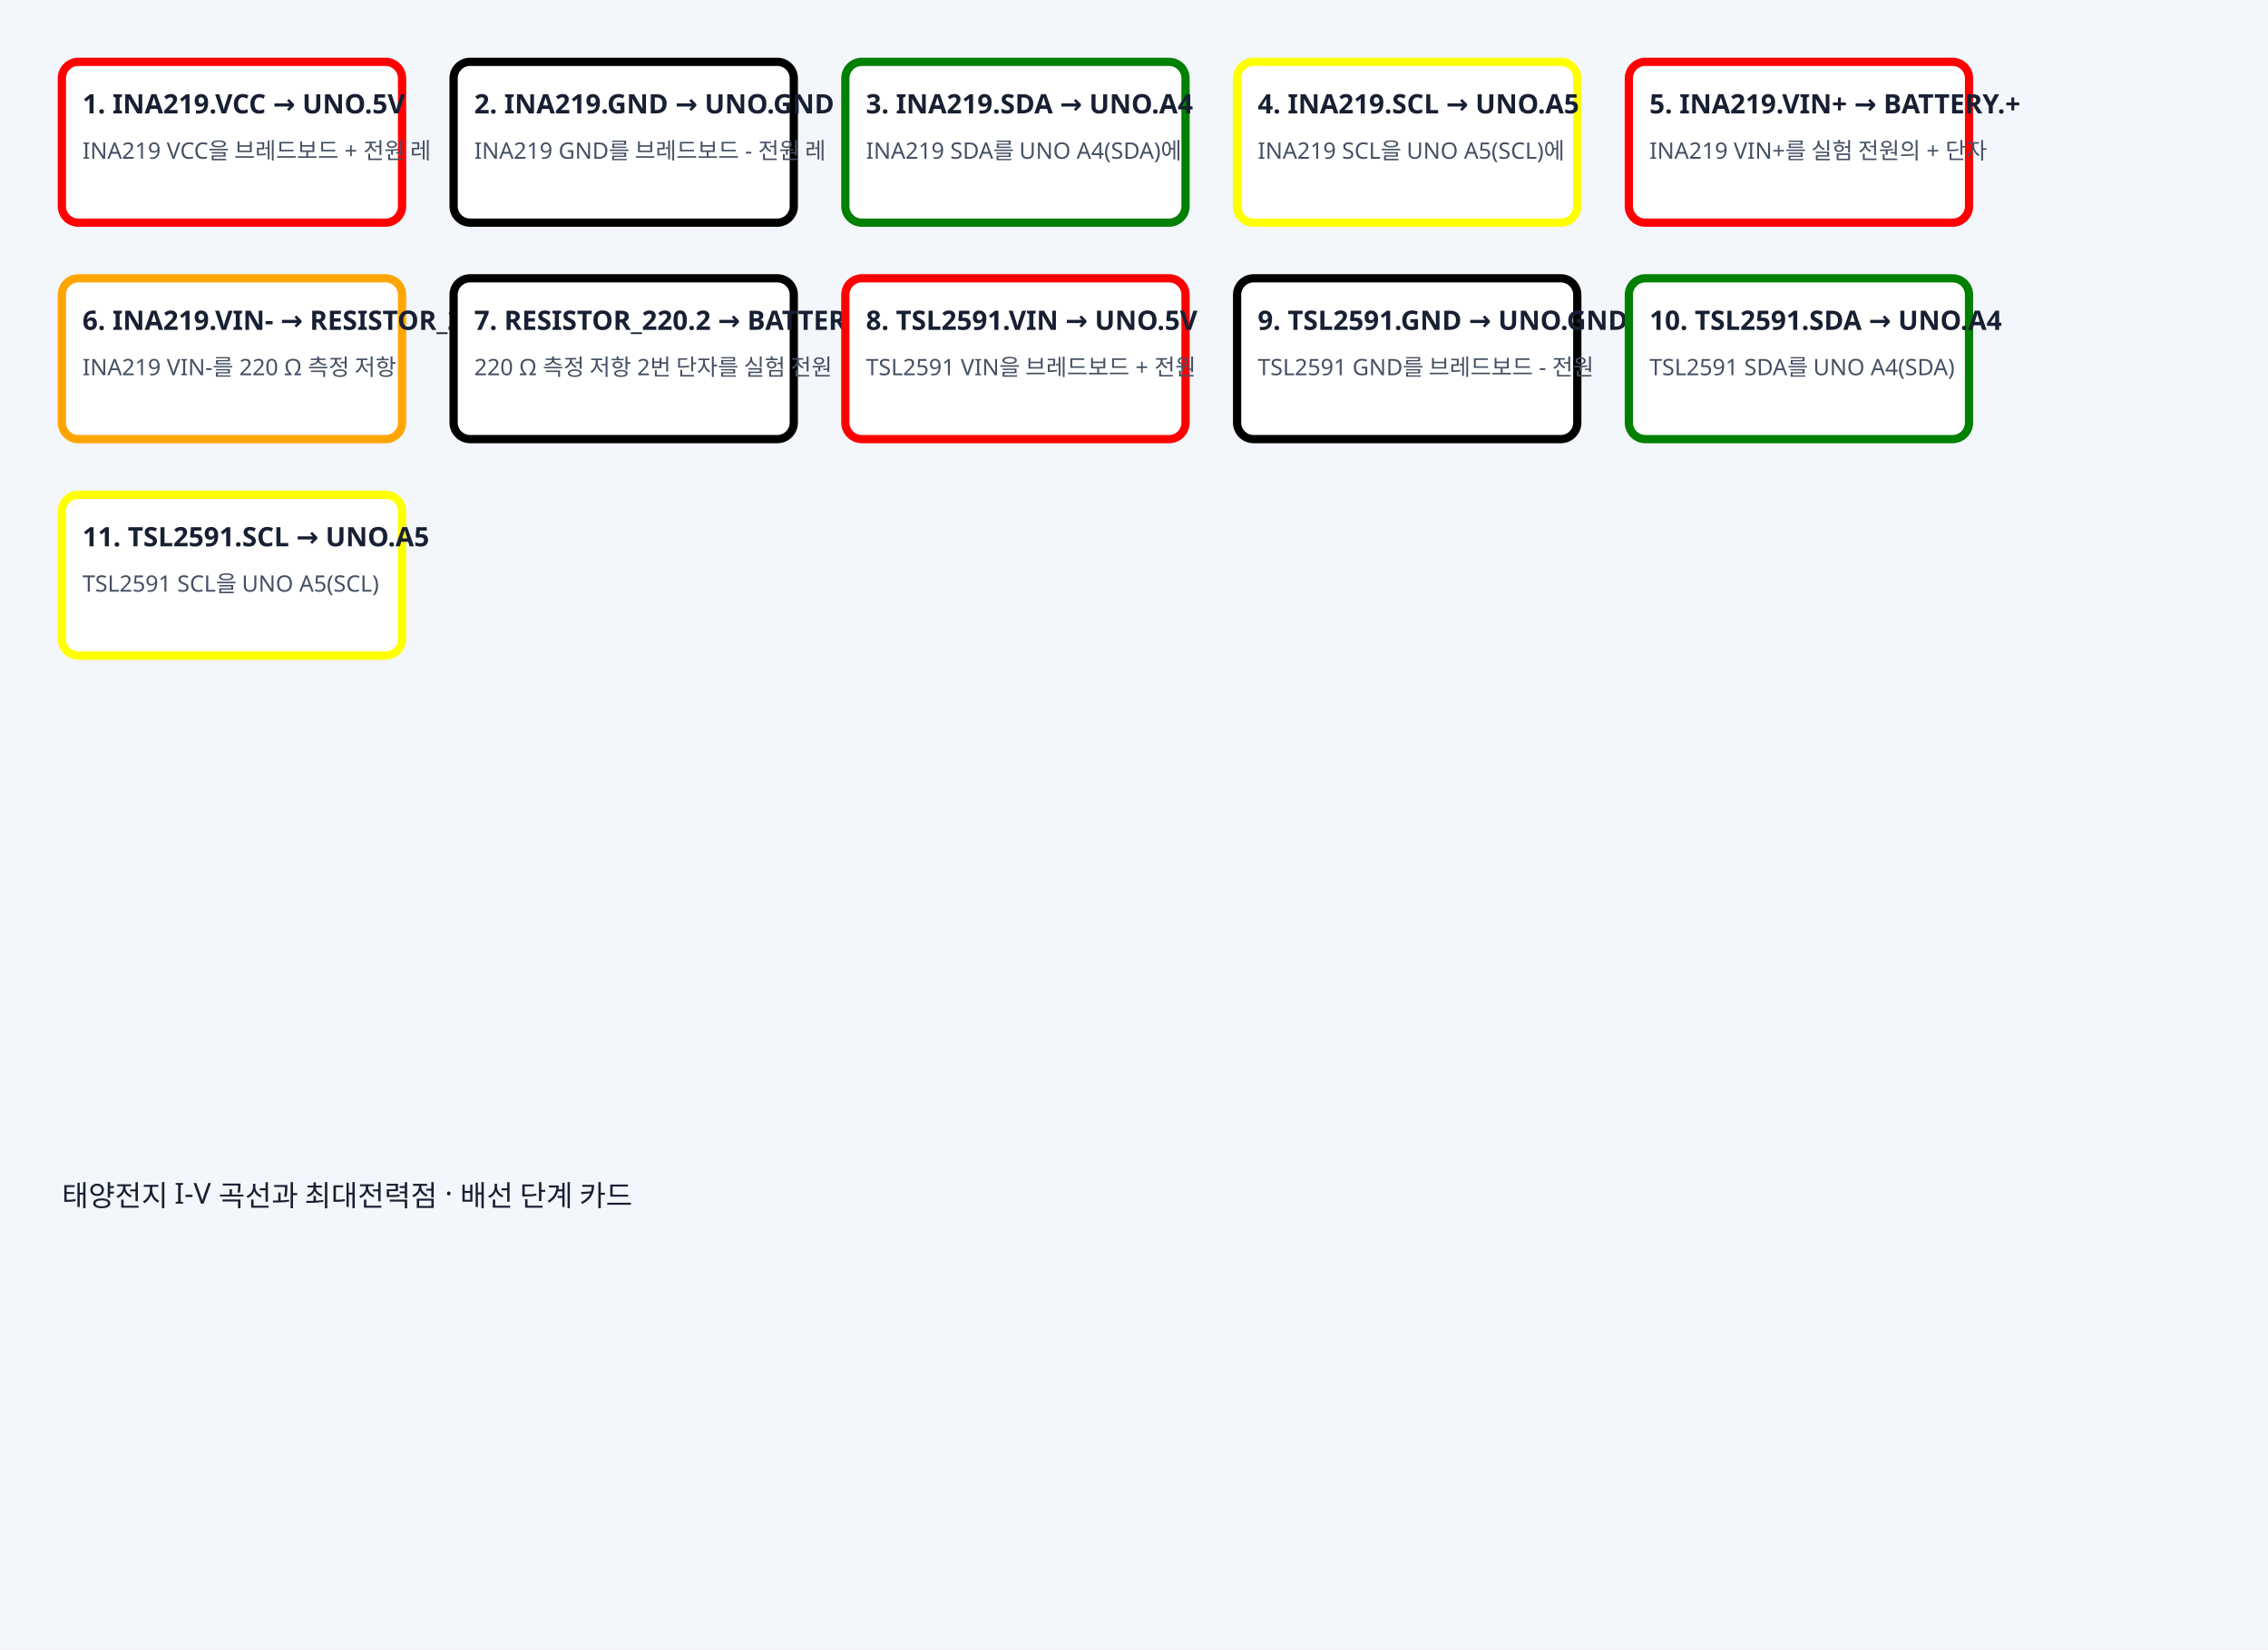
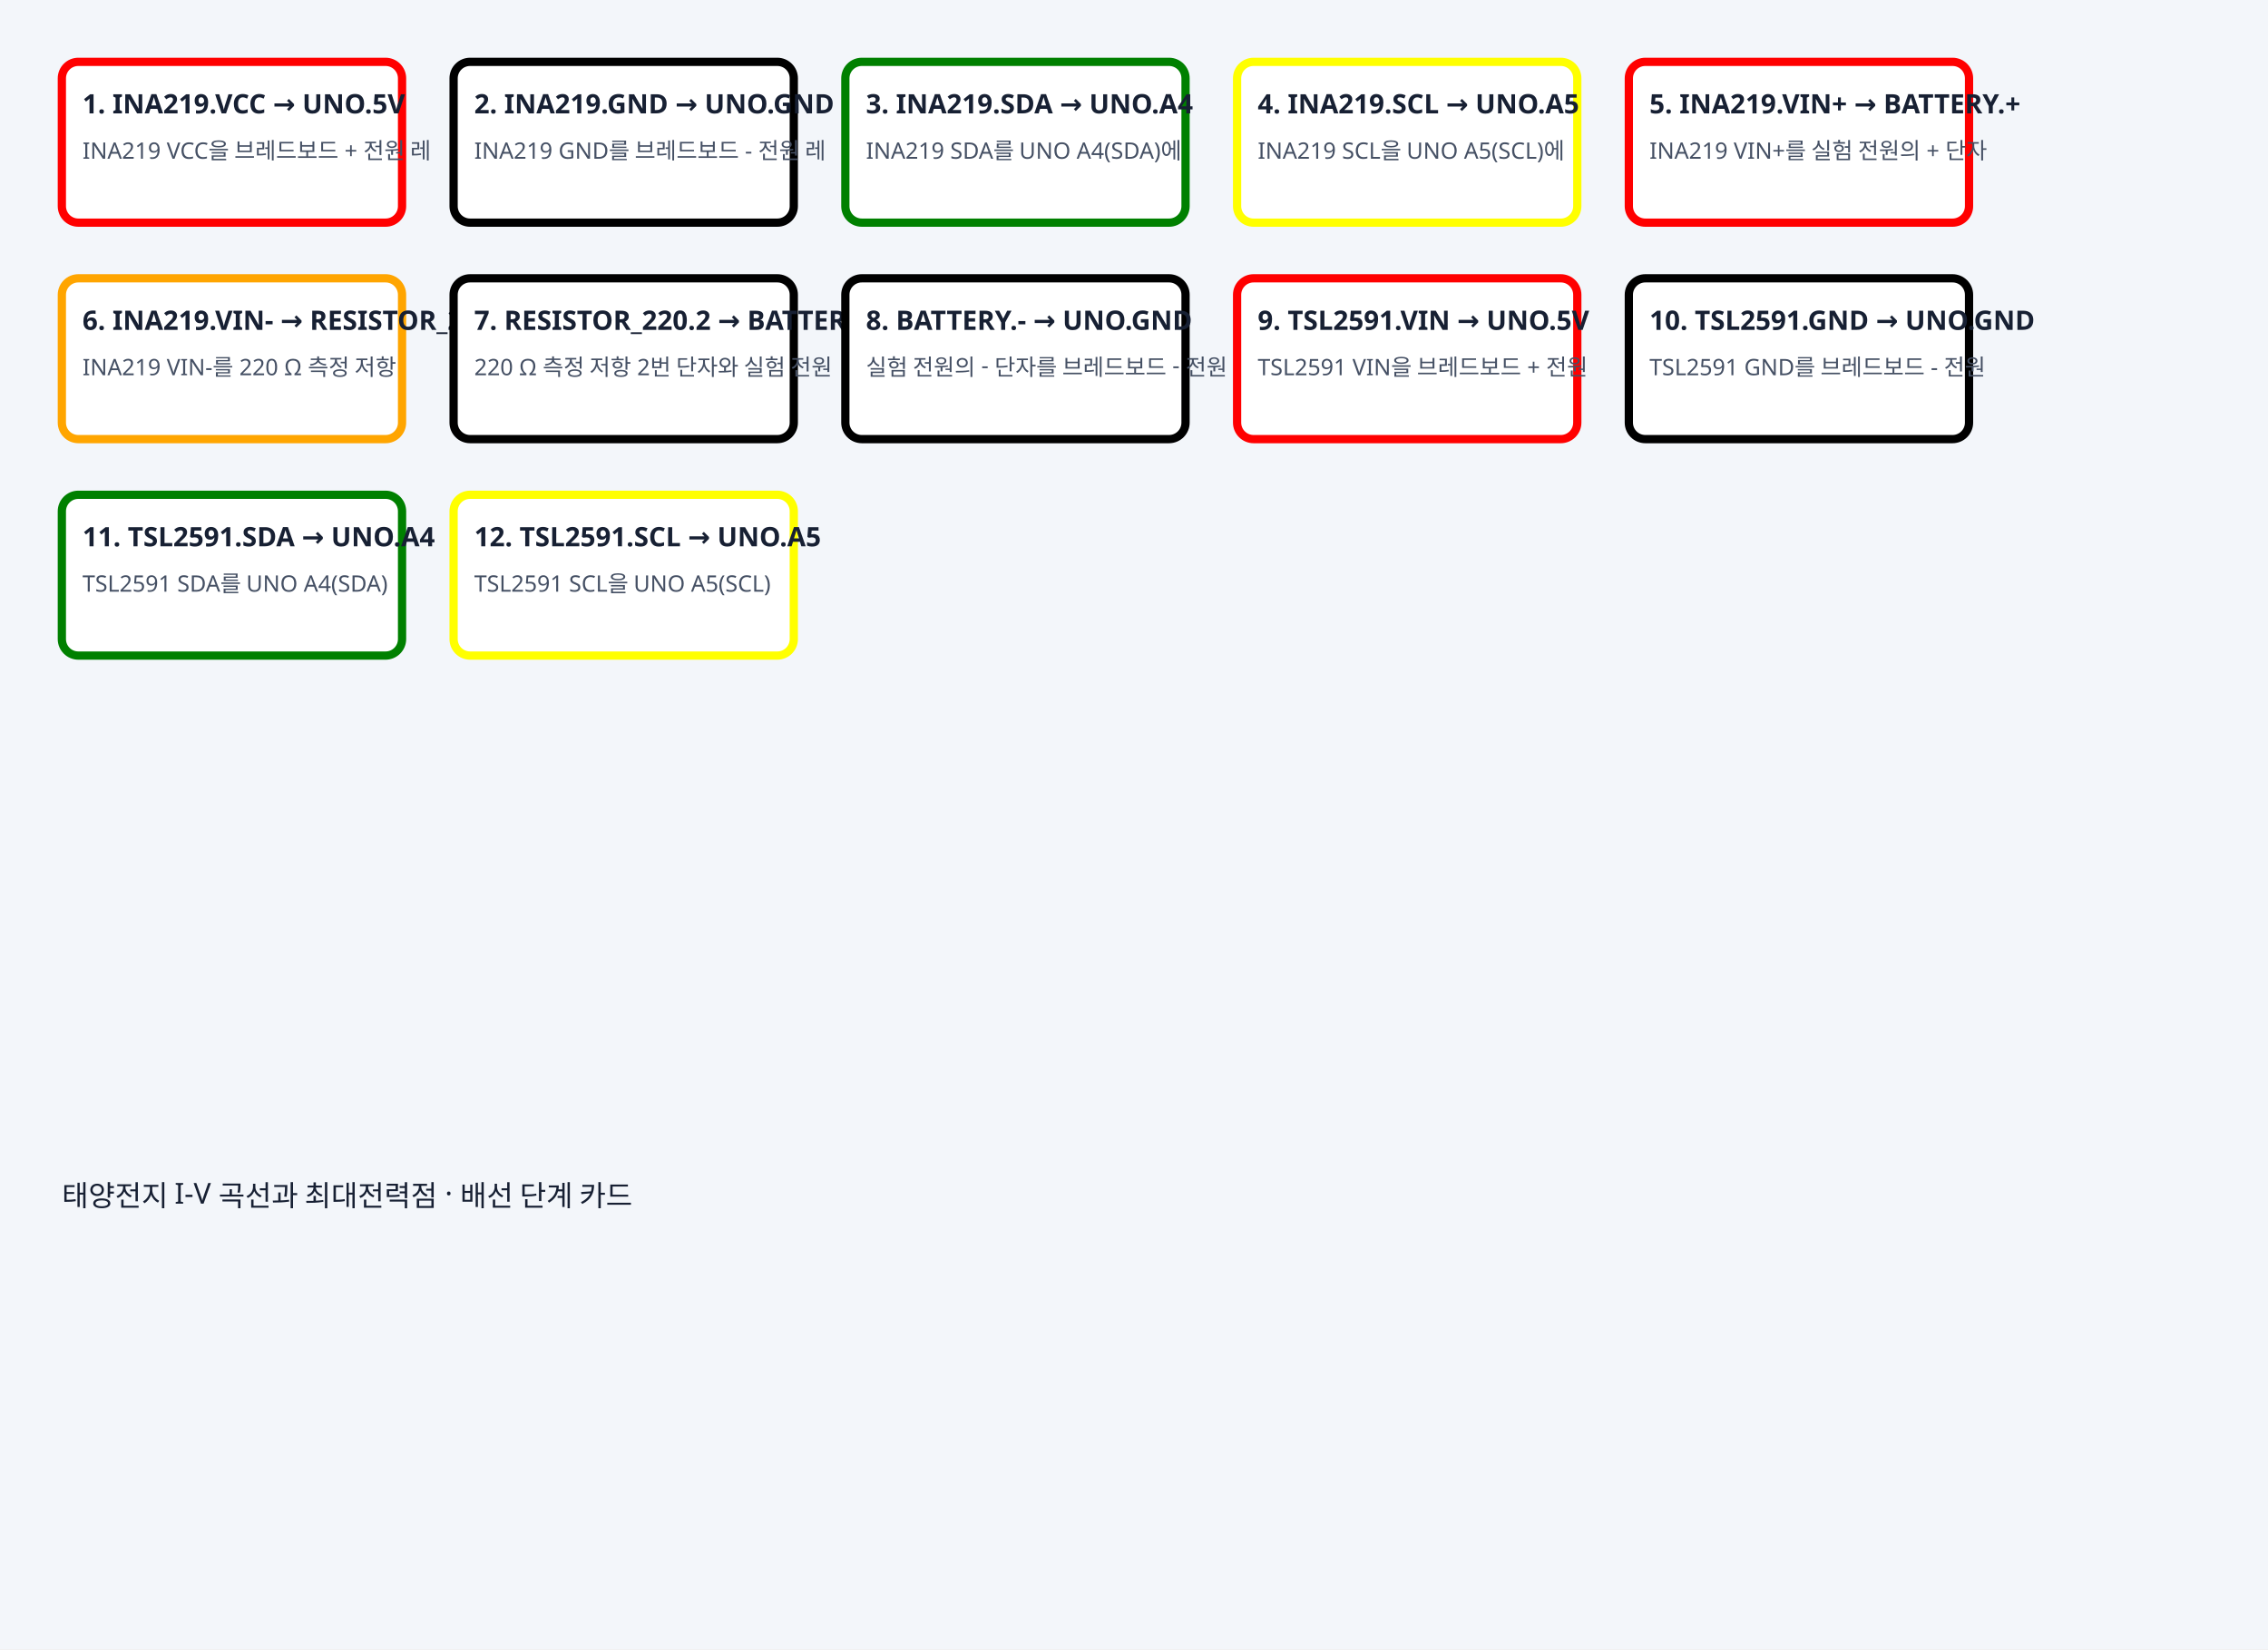
<svg xmlns="http://www.w3.org/2000/svg" width="1100" height="800" viewBox="0 0 1100 800">
  <rect width="100%" height="100%" fill="#f3f6fa" />
  <text x="30" y="585" font-family="sans-serif" font-size="14" fill="#172033">태양전지 I-V 곡선과 최대전력점 · 배선 단계 카드</text>
  <g>
    <rect x="30" y="30" width="165" height="78" rx="8" fill="#ffffff" stroke="red" stroke-width="4" />
    <text x="40" y="55" font-family="sans-serif" font-size="13" font-weight="700" fill="#172033">1. INA219.VCC → UNO.5V</text>
    <text x="40" y="77" font-family="sans-serif" font-size="11" fill="#455064">INA219 VCC을 브레드보드 + 전원 레</text>
  </g>
  <g>
    <rect x="220" y="30" width="165" height="78" rx="8" fill="#ffffff" stroke="black" stroke-width="4" />
    <text x="230" y="55" font-family="sans-serif" font-size="13" font-weight="700" fill="#172033">2. INA219.GND → UNO.GND</text>
    <text x="230" y="77" font-family="sans-serif" font-size="11" fill="#455064">INA219 GND를 브레드보드 - 전원 레</text>
  </g>
  <g>
    <rect x="410" y="30" width="165" height="78" rx="8" fill="#ffffff" stroke="green" stroke-width="4" />
    <text x="420" y="55" font-family="sans-serif" font-size="13" font-weight="700" fill="#172033">3. INA219.SDA → UNO.A4</text>
    <text x="420" y="77" font-family="sans-serif" font-size="11" fill="#455064">INA219 SDA를 UNO A4(SDA)에</text>
  </g>
  <g>
    <rect x="600" y="30" width="165" height="78" rx="8" fill="#ffffff" stroke="yellow" stroke-width="4" />
    <text x="610" y="55" font-family="sans-serif" font-size="13" font-weight="700" fill="#172033">4. INA219.SCL → UNO.A5</text>
    <text x="610" y="77" font-family="sans-serif" font-size="11" fill="#455064">INA219 SCL을 UNO A5(SCL)에</text>
  </g>
  <g>
    <rect x="790" y="30" width="165" height="78" rx="8" fill="#ffffff" stroke="red" stroke-width="4" />
    <text x="800" y="55" font-family="sans-serif" font-size="13" font-weight="700" fill="#172033">5. INA219.VIN+ → BATTERY.+</text>
    <text x="800" y="77" font-family="sans-serif" font-size="11" fill="#455064">INA219 VIN+를 실험 전원의 + 단자</text>
  </g>
  <g>
    <rect x="30" y="135" width="165" height="78" rx="8" fill="#ffffff" stroke="orange" stroke-width="4" />
    <text x="40" y="160" font-family="sans-serif" font-size="13" font-weight="700" fill="#172033">6. INA219.VIN- → RESISTOR_220.1</text>
    <text x="40" y="182" font-family="sans-serif" font-size="11" fill="#455064">INA219 VIN-를 220 Ω 측정 저항</text>
  </g>
  <g>
    <rect x="220" y="135" width="165" height="78" rx="8" fill="#ffffff" stroke="black" stroke-width="4" />
    <text x="230" y="160" font-family="sans-serif" font-size="13" font-weight="700" fill="#172033">7. RESISTOR_220.2 → BATTERY.-</text>
-     <text x="230" y="182" font-family="sans-serif" font-size="11" fill="#455064">220 Ω 측정 저항 2번 단자를 실험 전원</text>
+     <text x="230" y="182" font-family="sans-serif" font-size="11" fill="#455064">220 Ω 측정 저항 2번 단자와 실험 전원</text>
  </g>
  <g>
-     <rect x="410" y="135" width="165" height="78" rx="8" fill="#ffffff" stroke="red" stroke-width="4" />
-     <text x="420" y="160" font-family="sans-serif" font-size="13" font-weight="700" fill="#172033">8. TSL2591.VIN → UNO.5V</text>
-     <text x="420" y="182" font-family="sans-serif" font-size="11" fill="#455064">TSL2591 VIN을 브레드보드 + 전원 </text>
+     <rect x="410" y="135" width="165" height="78" rx="8" fill="#ffffff" stroke="black" stroke-width="4" />
+     <text x="420" y="160" font-family="sans-serif" font-size="13" font-weight="700" fill="#172033">8. BATTERY.- → UNO.GND</text>
+     <text x="420" y="182" font-family="sans-serif" font-size="11" fill="#455064">실험 전원의 - 단자를 브레드보드 - 전원 </text>
  </g>
  <g>
-     <rect x="600" y="135" width="165" height="78" rx="8" fill="#ffffff" stroke="black" stroke-width="4" />
-     <text x="610" y="160" font-family="sans-serif" font-size="13" font-weight="700" fill="#172033">9. TSL2591.GND → UNO.GND</text>
-     <text x="610" y="182" font-family="sans-serif" font-size="11" fill="#455064">TSL2591 GND를 브레드보드 - 전원 </text>
+     <rect x="600" y="135" width="165" height="78" rx="8" fill="#ffffff" stroke="red" stroke-width="4" />
+     <text x="610" y="160" font-family="sans-serif" font-size="13" font-weight="700" fill="#172033">9. TSL2591.VIN → UNO.5V</text>
+     <text x="610" y="182" font-family="sans-serif" font-size="11" fill="#455064">TSL2591 VIN을 브레드보드 + 전원 </text>
  </g>
  <g>
-     <rect x="790" y="135" width="165" height="78" rx="8" fill="#ffffff" stroke="green" stroke-width="4" />
-     <text x="800" y="160" font-family="sans-serif" font-size="13" font-weight="700" fill="#172033">10. TSL2591.SDA → UNO.A4</text>
-     <text x="800" y="182" font-family="sans-serif" font-size="11" fill="#455064">TSL2591 SDA를 UNO A4(SDA)</text>
+     <rect x="790" y="135" width="165" height="78" rx="8" fill="#ffffff" stroke="black" stroke-width="4" />
+     <text x="800" y="160" font-family="sans-serif" font-size="13" font-weight="700" fill="#172033">10. TSL2591.GND → UNO.GND</text>
+     <text x="800" y="182" font-family="sans-serif" font-size="11" fill="#455064">TSL2591 GND를 브레드보드 - 전원 </text>
  </g>
  <g>
-     <rect x="30" y="240" width="165" height="78" rx="8" fill="#ffffff" stroke="yellow" stroke-width="4" />
-     <text x="40" y="265" font-family="sans-serif" font-size="13" font-weight="700" fill="#172033">11. TSL2591.SCL → UNO.A5</text>
-     <text x="40" y="287" font-family="sans-serif" font-size="11" fill="#455064">TSL2591 SCL을 UNO A5(SCL)</text>
+     <rect x="30" y="240" width="165" height="78" rx="8" fill="#ffffff" stroke="green" stroke-width="4" />
+     <text x="40" y="265" font-family="sans-serif" font-size="13" font-weight="700" fill="#172033">11. TSL2591.SDA → UNO.A4</text>
+     <text x="40" y="287" font-family="sans-serif" font-size="11" fill="#455064">TSL2591 SDA를 UNO A4(SDA)</text>
+   </g>
+   <g>
+     <rect x="220" y="240" width="165" height="78" rx="8" fill="#ffffff" stroke="yellow" stroke-width="4" />
+     <text x="230" y="265" font-family="sans-serif" font-size="13" font-weight="700" fill="#172033">12. TSL2591.SCL → UNO.A5</text>
+     <text x="230" y="287" font-family="sans-serif" font-size="11" fill="#455064">TSL2591 SCL을 UNO A5(SCL)</text>
  </g>
</svg>
